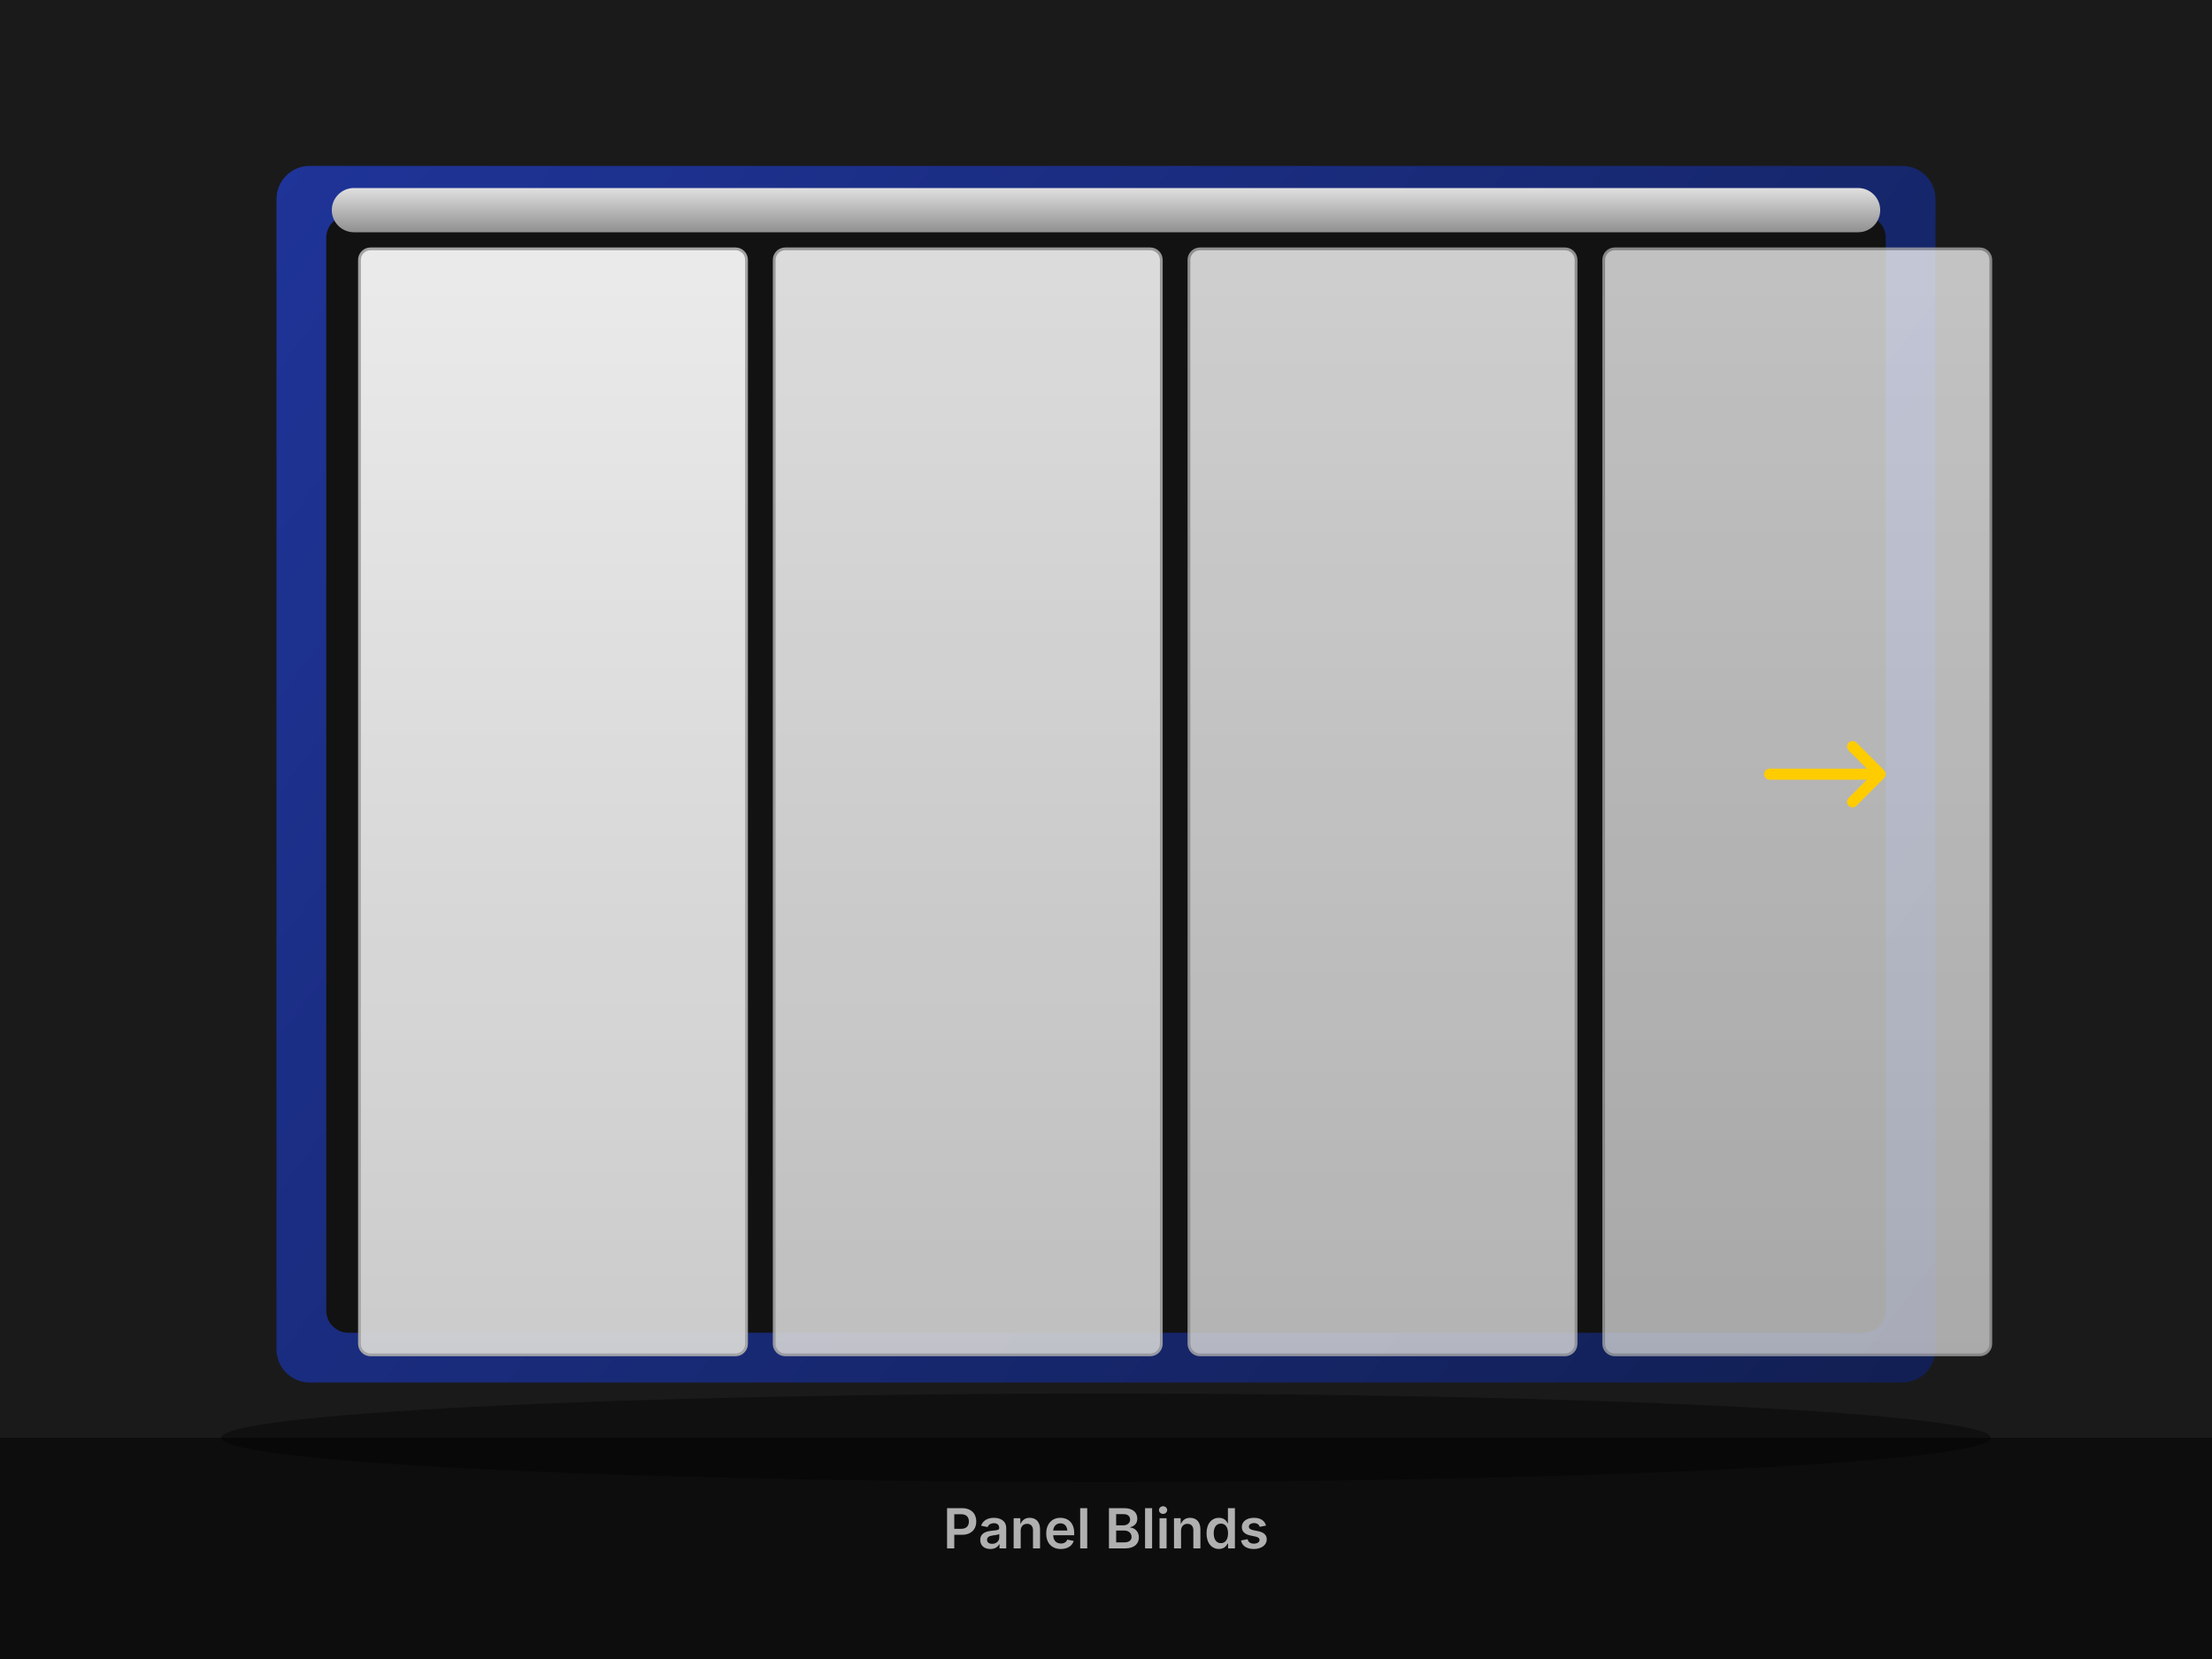
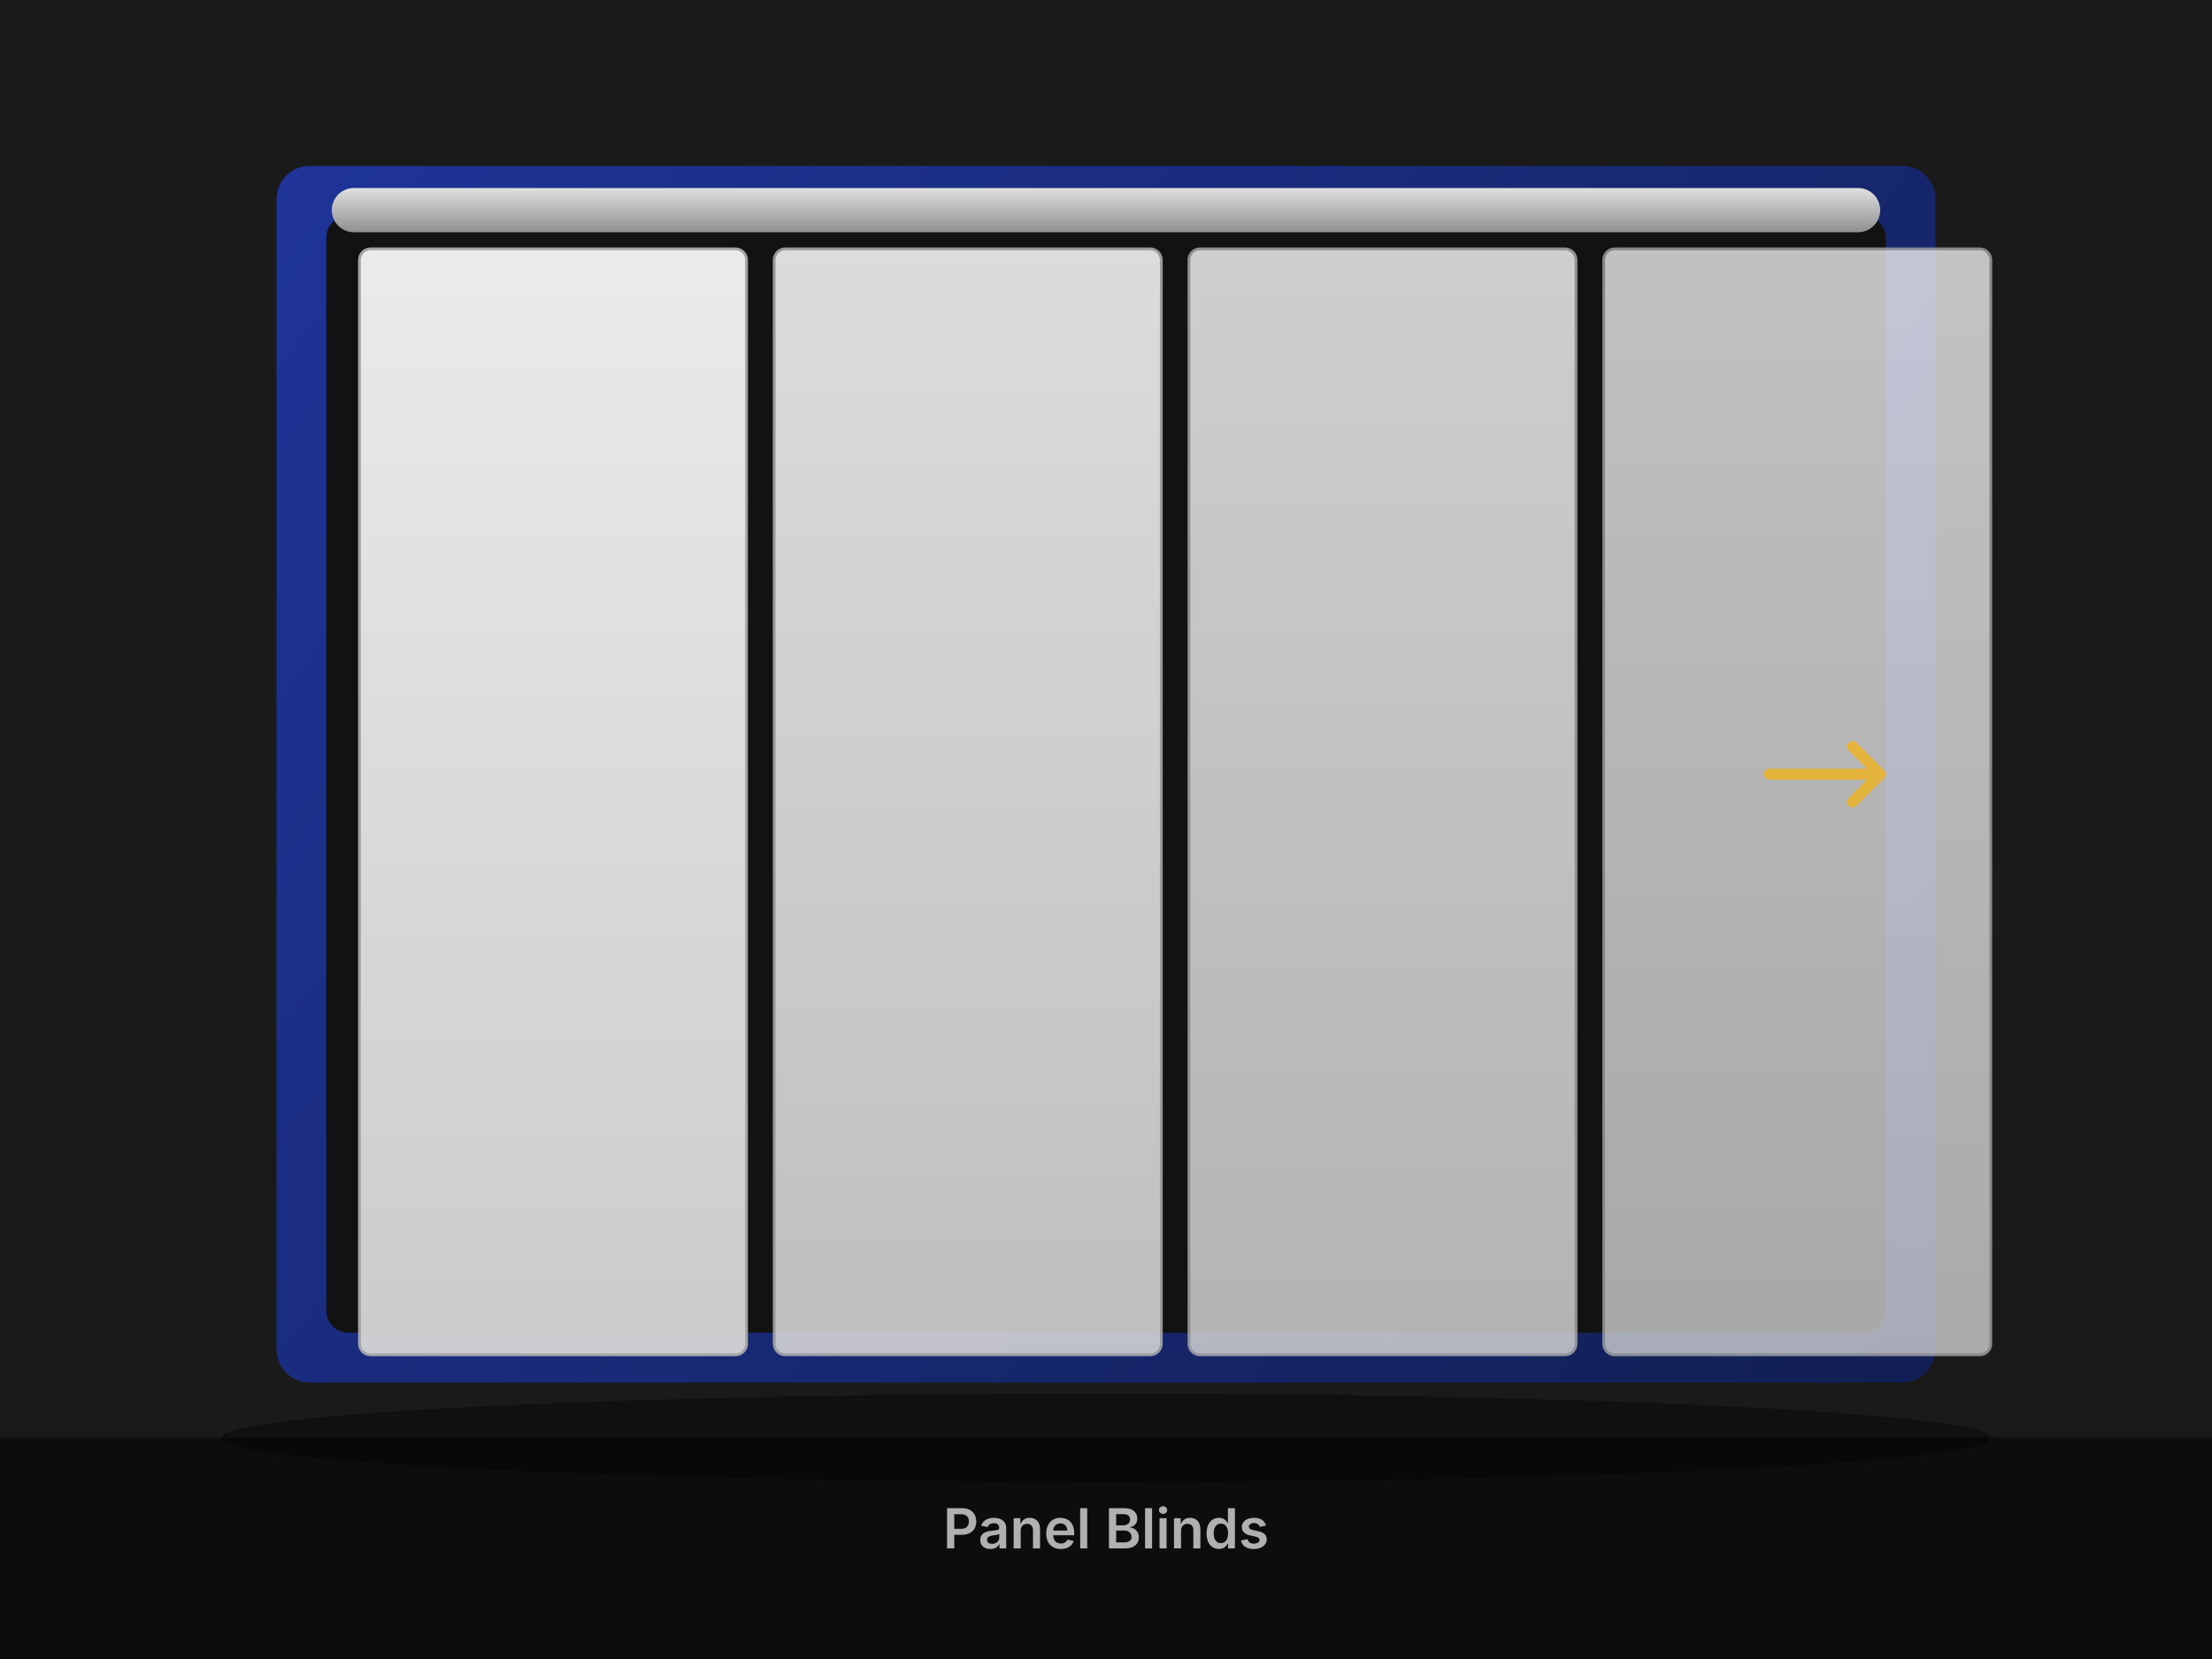
<svg xmlns="http://www.w3.org/2000/svg" viewBox="0 0 800 600" fill="none">
  <defs>
    <linearGradient id="frameGrad" x1="0" y1="0" x2="800" y2="600" gradientUnits="userSpaceOnUse">
      <stop offset="0%" stop-color="#2137a3" />
      <stop offset="100%" stop-color="#0f1b46" />
    </linearGradient>
    <linearGradient id="slatGrad" x1="0" y1="0" x2="0" y2="1">
      <stop offset="0%" stop-color="#f09333" />
-       <stop offset="100%" stop-color="#FDEB07" />
+       <stop offset="100%" stop-color="#E5B43C" />
    </linearGradient>
    <linearGradient id="fabricGrad" x1="0" y1="0" x2="0" y2="1">
      <stop offset="0%" stop-color="#f5f5f5" />
      <stop offset="100%" stop-color="#d4d4d4" />
    </linearGradient>
    <linearGradient id="woodGrad" x1="0" y1="0" x2="0" y2="1">
      <stop offset="0%" stop-color="#c4a46c" />
      <stop offset="50%" stop-color="#a08a5a" />
      <stop offset="100%" stop-color="#8b6914" />
    </linearGradient>
    <linearGradient id="aluGrad" x1="0" y1="0" x2="0" y2="1">
      <stop offset="0%" stop-color="#e0e0e0" />
      <stop offset="50%" stop-color="#b8b8b8" />
      <stop offset="100%" stop-color="#909090" />
    </linearGradient>
  </defs>
  <rect width="800" height="600" fill="#1a1a1a" />
  <rect x="100" y="60" width="600" height="440" rx="12" fill="url(#frameGrad)" />
  <rect x="118" y="78" width="564" height="404" rx="8" fill="#121212" />
  <rect x="0" y="520" width="800" height="80" fill="#0d0d0d" />
  <ellipse cx="400" cy="520" rx="320" ry="16" fill="#000000" opacity="0.4" />
  <rect x="120" y="68" width="560" height="16" rx="8" fill="url(#aluGrad)" />
  <rect x="130" y="90" width="140" height="400" rx="4" fill="url(#fabricGrad)" opacity="0.95" stroke="#aaa" stroke-width="1" />
  <rect x="280" y="90" width="140" height="400" rx="4" fill="url(#fabricGrad)" opacity="0.89" stroke="#aaa" stroke-width="1" />
  <rect x="430" y="90" width="140" height="400" rx="4" fill="url(#fabricGrad)" opacity="0.83" stroke="#aaa" stroke-width="1" />
  <rect x="580" y="90" width="140" height="400" rx="4" fill="url(#fabricGrad)" opacity="0.77" stroke="#aaa" stroke-width="1" />
-   <path d="M640 280 L680 280 M670 270 L680 280 L670 290" stroke="#ffcc00" stroke-width="4" stroke-linecap="round" stroke-linejoin="round" fill="none" />
+   <path d="M640 280 L680 280 M670 270 L680 280 L670 290" stroke="#E5B43C" stroke-width="4" stroke-linecap="round" stroke-linejoin="round" fill="none" />
  <text x="400" y="560" text-anchor="middle" fill="#b0b0b0" font-family="Inter,sans-serif" font-size="20" font-weight="600">Panel Blinds</text>
</svg>
